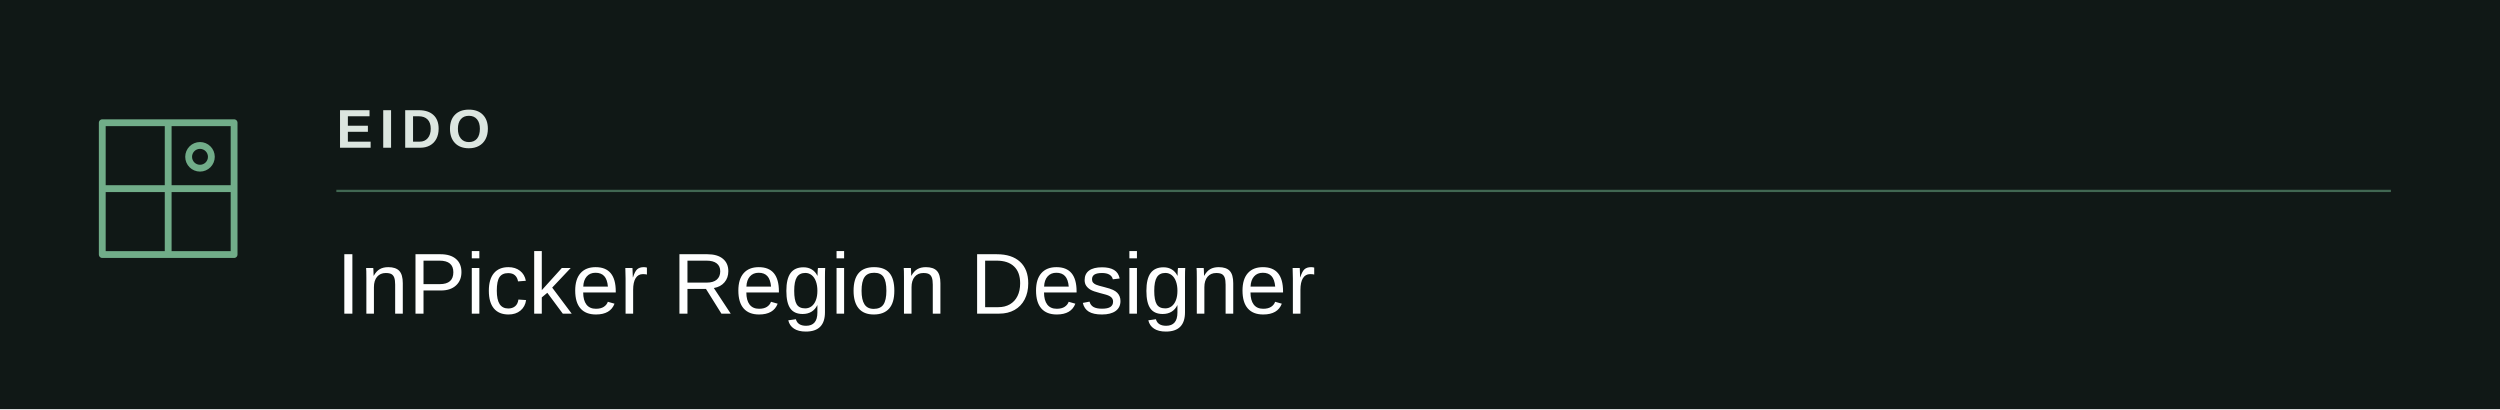
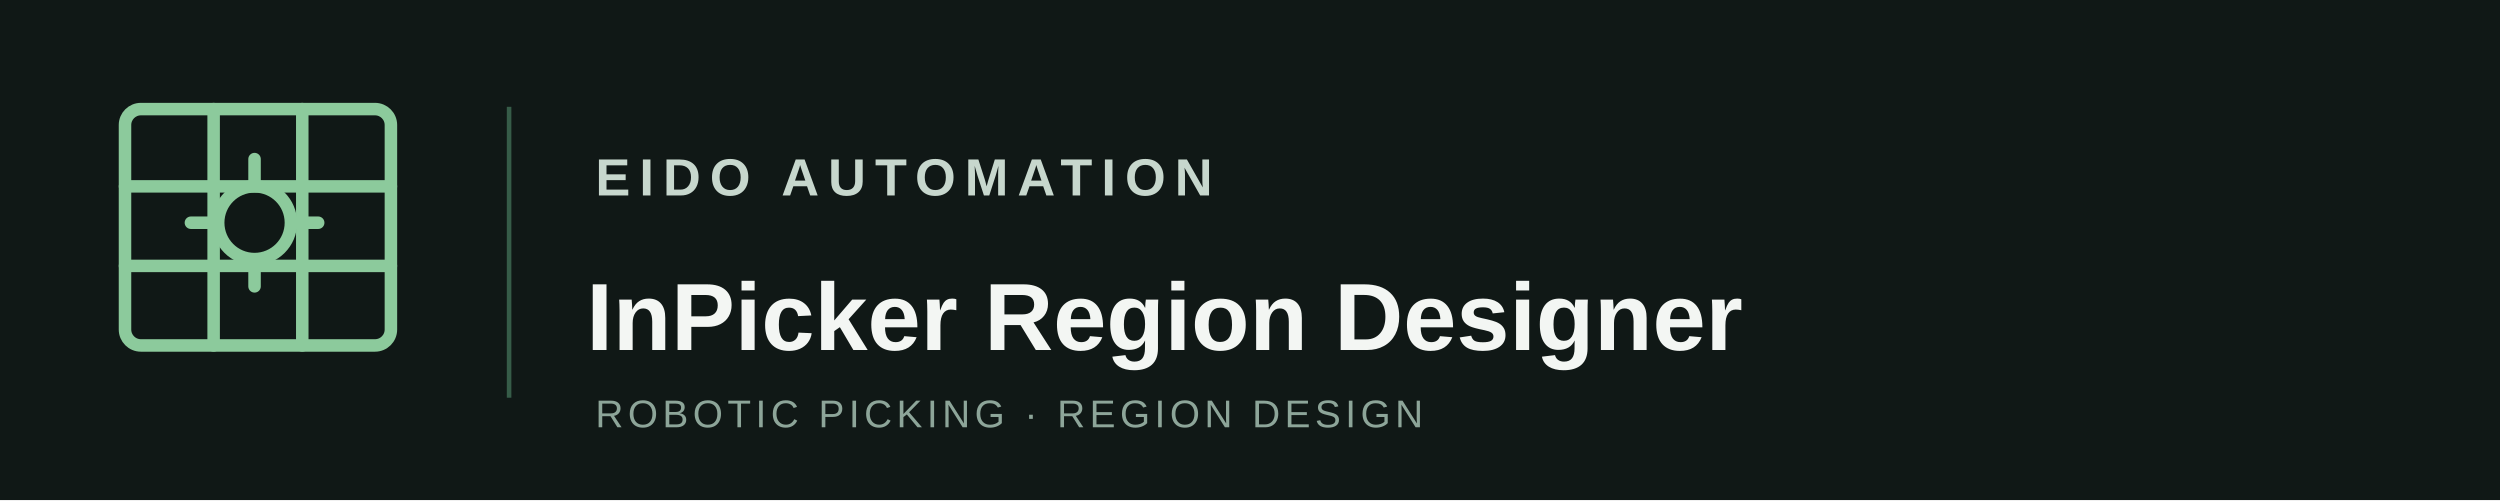
- <svg xmlns="http://www.w3.org/2000/svg" width="1100" height="180" viewBox="0 0 1100 180" role="img" aria-label="InPicker Region Designer — EIDO Automation">
-   <rect width="1100" height="180" fill="#101816" />
-   <g fill="none" stroke="#71ad89" stroke-width="3" stroke-linecap="round" stroke-linejoin="round">
-     <path d="M45 54h58v58H45zM74 54v58M45 83h58" />
-     <circle cx="88" cy="69" r="5" />
+ <svg xmlns="http://www.w3.org/2000/svg" width="1100" height="220" viewBox="0 0 1100 220" role="img" aria-label="InPicker Region Designer — EIDO Automation">
+   <rect width="1100" height="220" fill="#101816" />
+   <g fill="none" stroke="#8cca9c" stroke-width="5.5" stroke-linecap="round" stroke-linejoin="round">
+     <rect x="55" y="48" width="117" height="104" rx="7" />
+     <path d="M94 48v104M133 48v104M55 82h117M55 117h117" />
+     <circle cx="112" cy="98" r="16" />
+     <path d="M112 70v11m0 34v11m-28-28h11m34 0h11" />
  </g>
-   <text x="148" y="65" fill="#dce6e0" font-family="Arial,Helvetica,sans-serif" font-size="24" font-weight="600" letter-spacing="3">EIDO</text>
-   <line x1="148" y1="84" x2="1052" y2="84" stroke="#416752" stroke-width="1" />
-   <text x="148" y="138" fill="#ffffff" font-family="Arial,Helvetica,sans-serif" font-size="38" font-weight="500">InPicker Region Designer</text>
+   <line x1="224" y1="47" x2="224" y2="175" stroke="#365c48" stroke-width="2" />
+   <text x="262" y="86" fill="#c7d7cd" font-family="Arial,Helvetica,sans-serif" font-size="23" font-weight="600" letter-spacing="4">EIDO AUTOMATION</text>
+   <text x="258" y="154" fill="#f3f6f3" font-family="Arial,Helvetica,sans-serif" font-size="42" font-weight="600">InPicker Region Designer</text>
+   <text x="262" y="188" fill="#8da599" font-family="Arial,Helvetica,sans-serif" font-size="17" letter-spacing="2">ROBOTIC PICKING · REGION DESIGN</text>
</svg>
